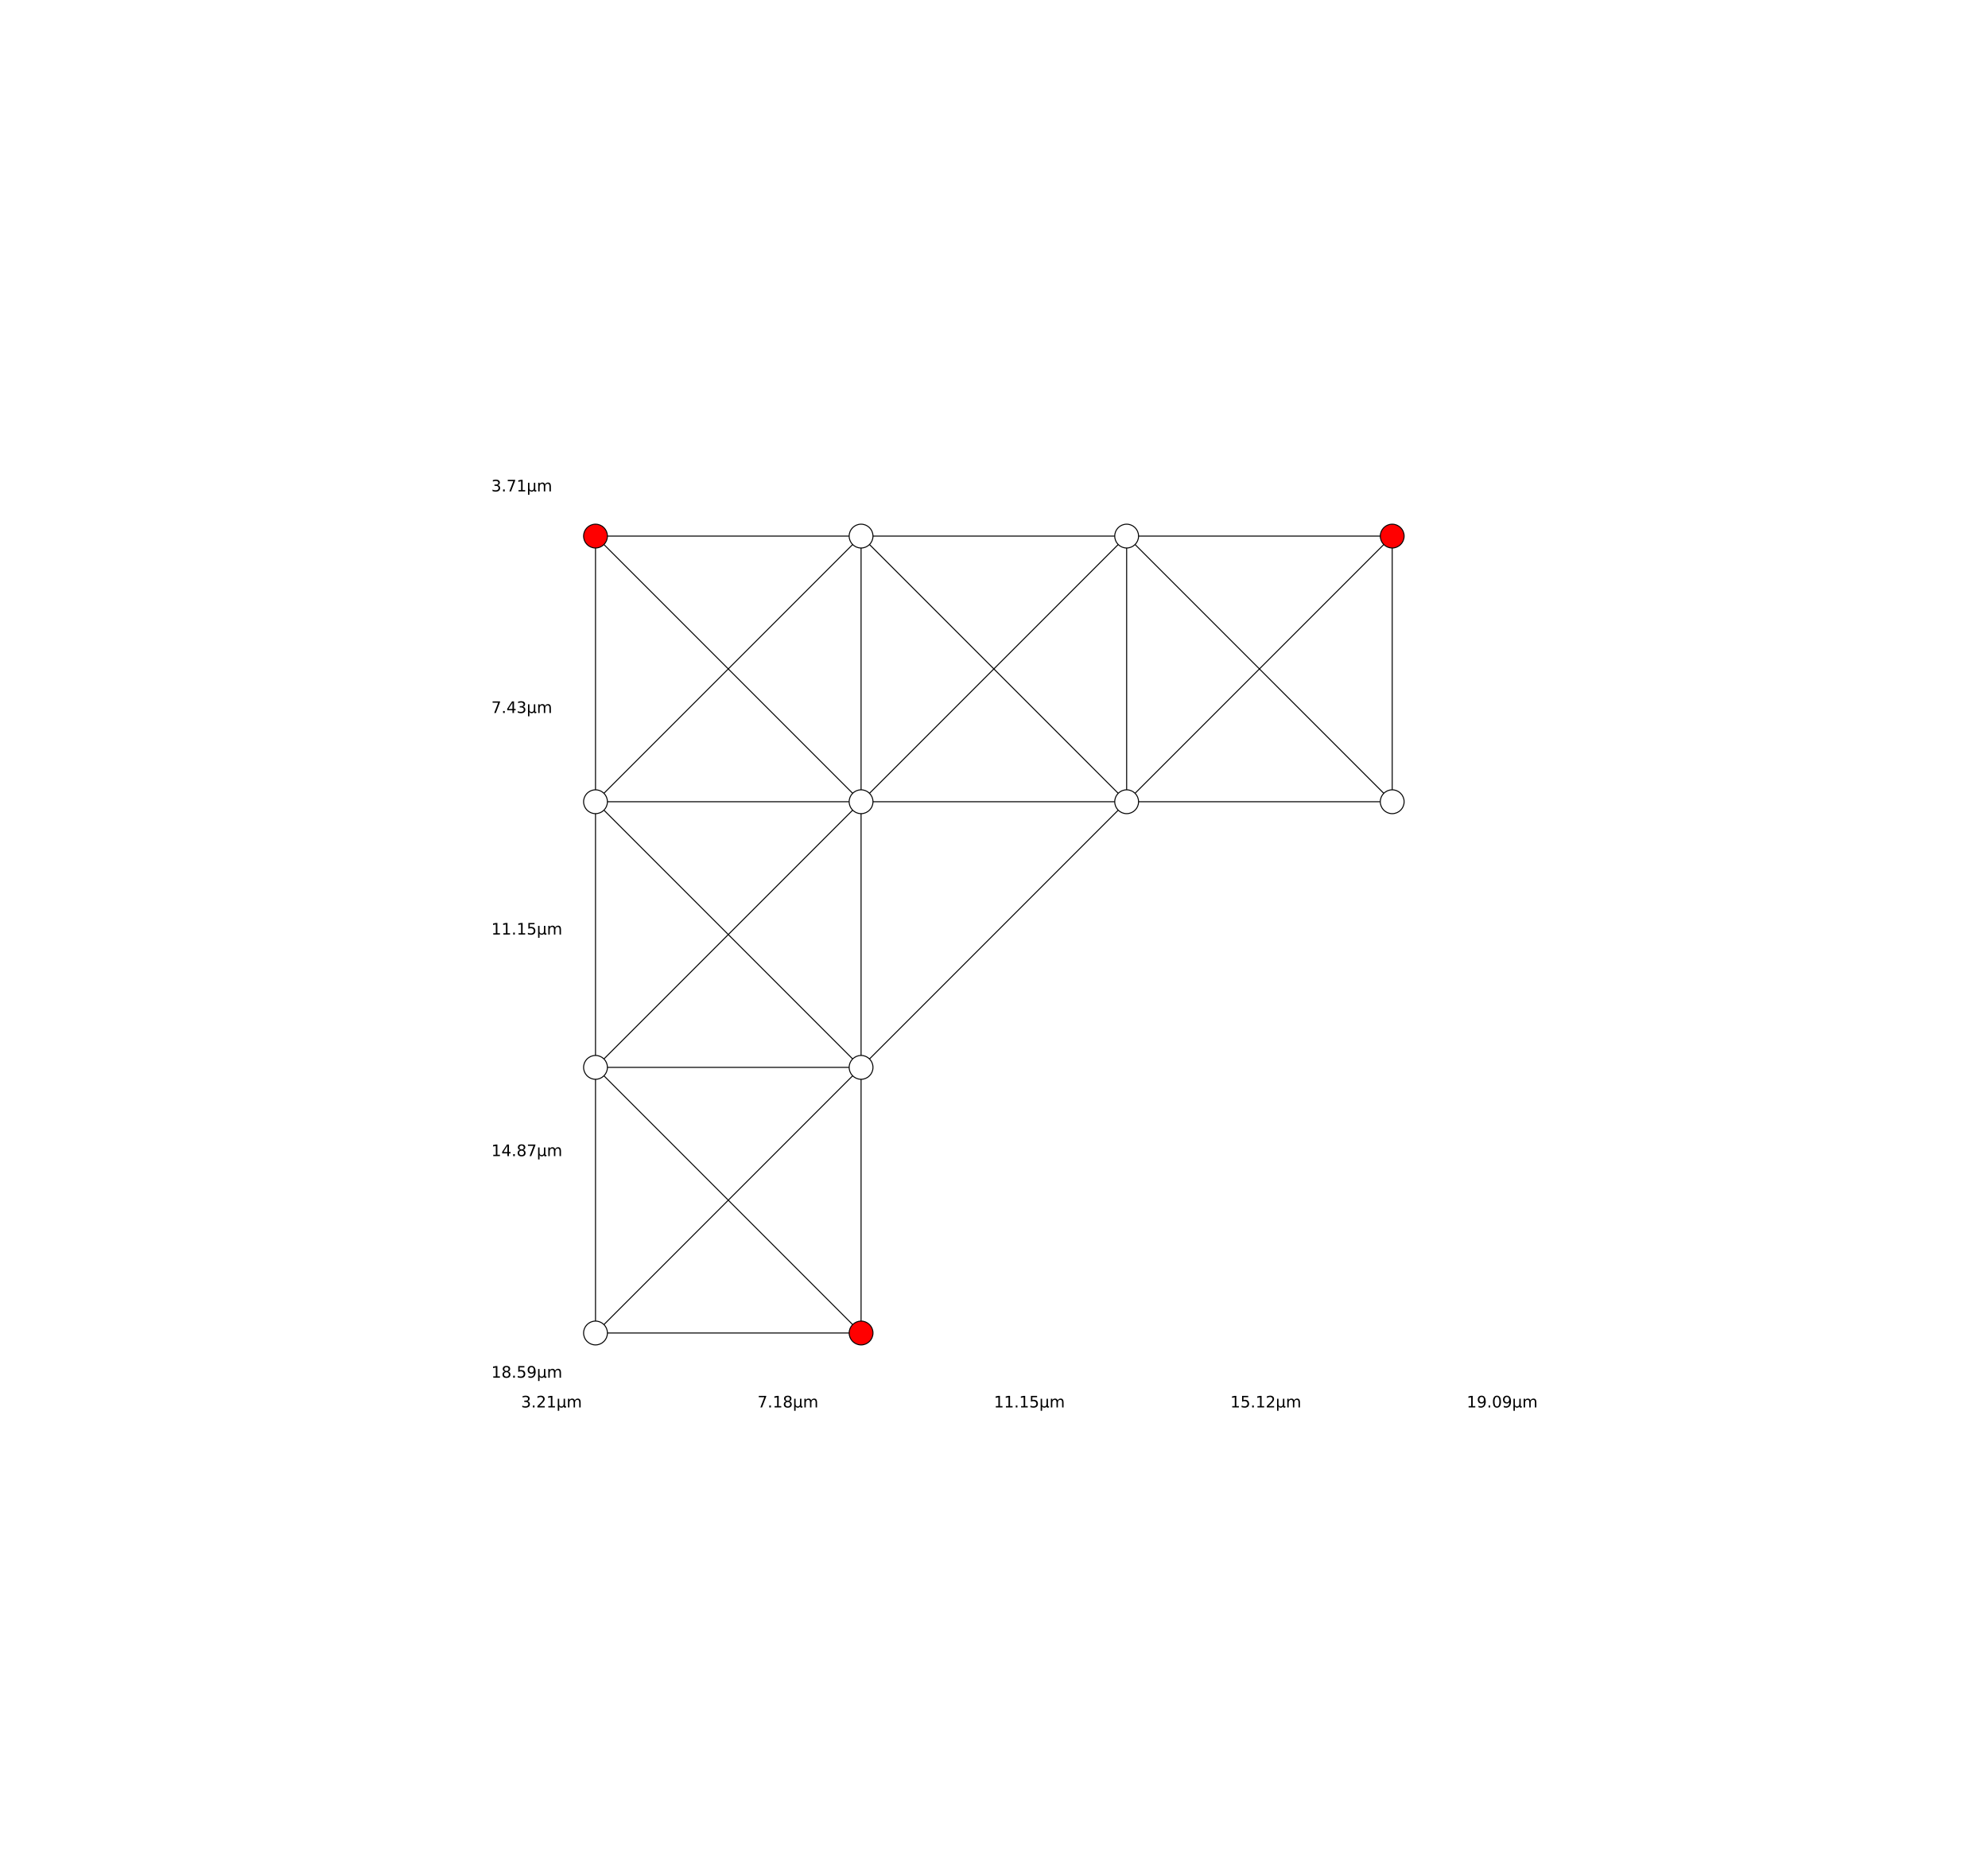
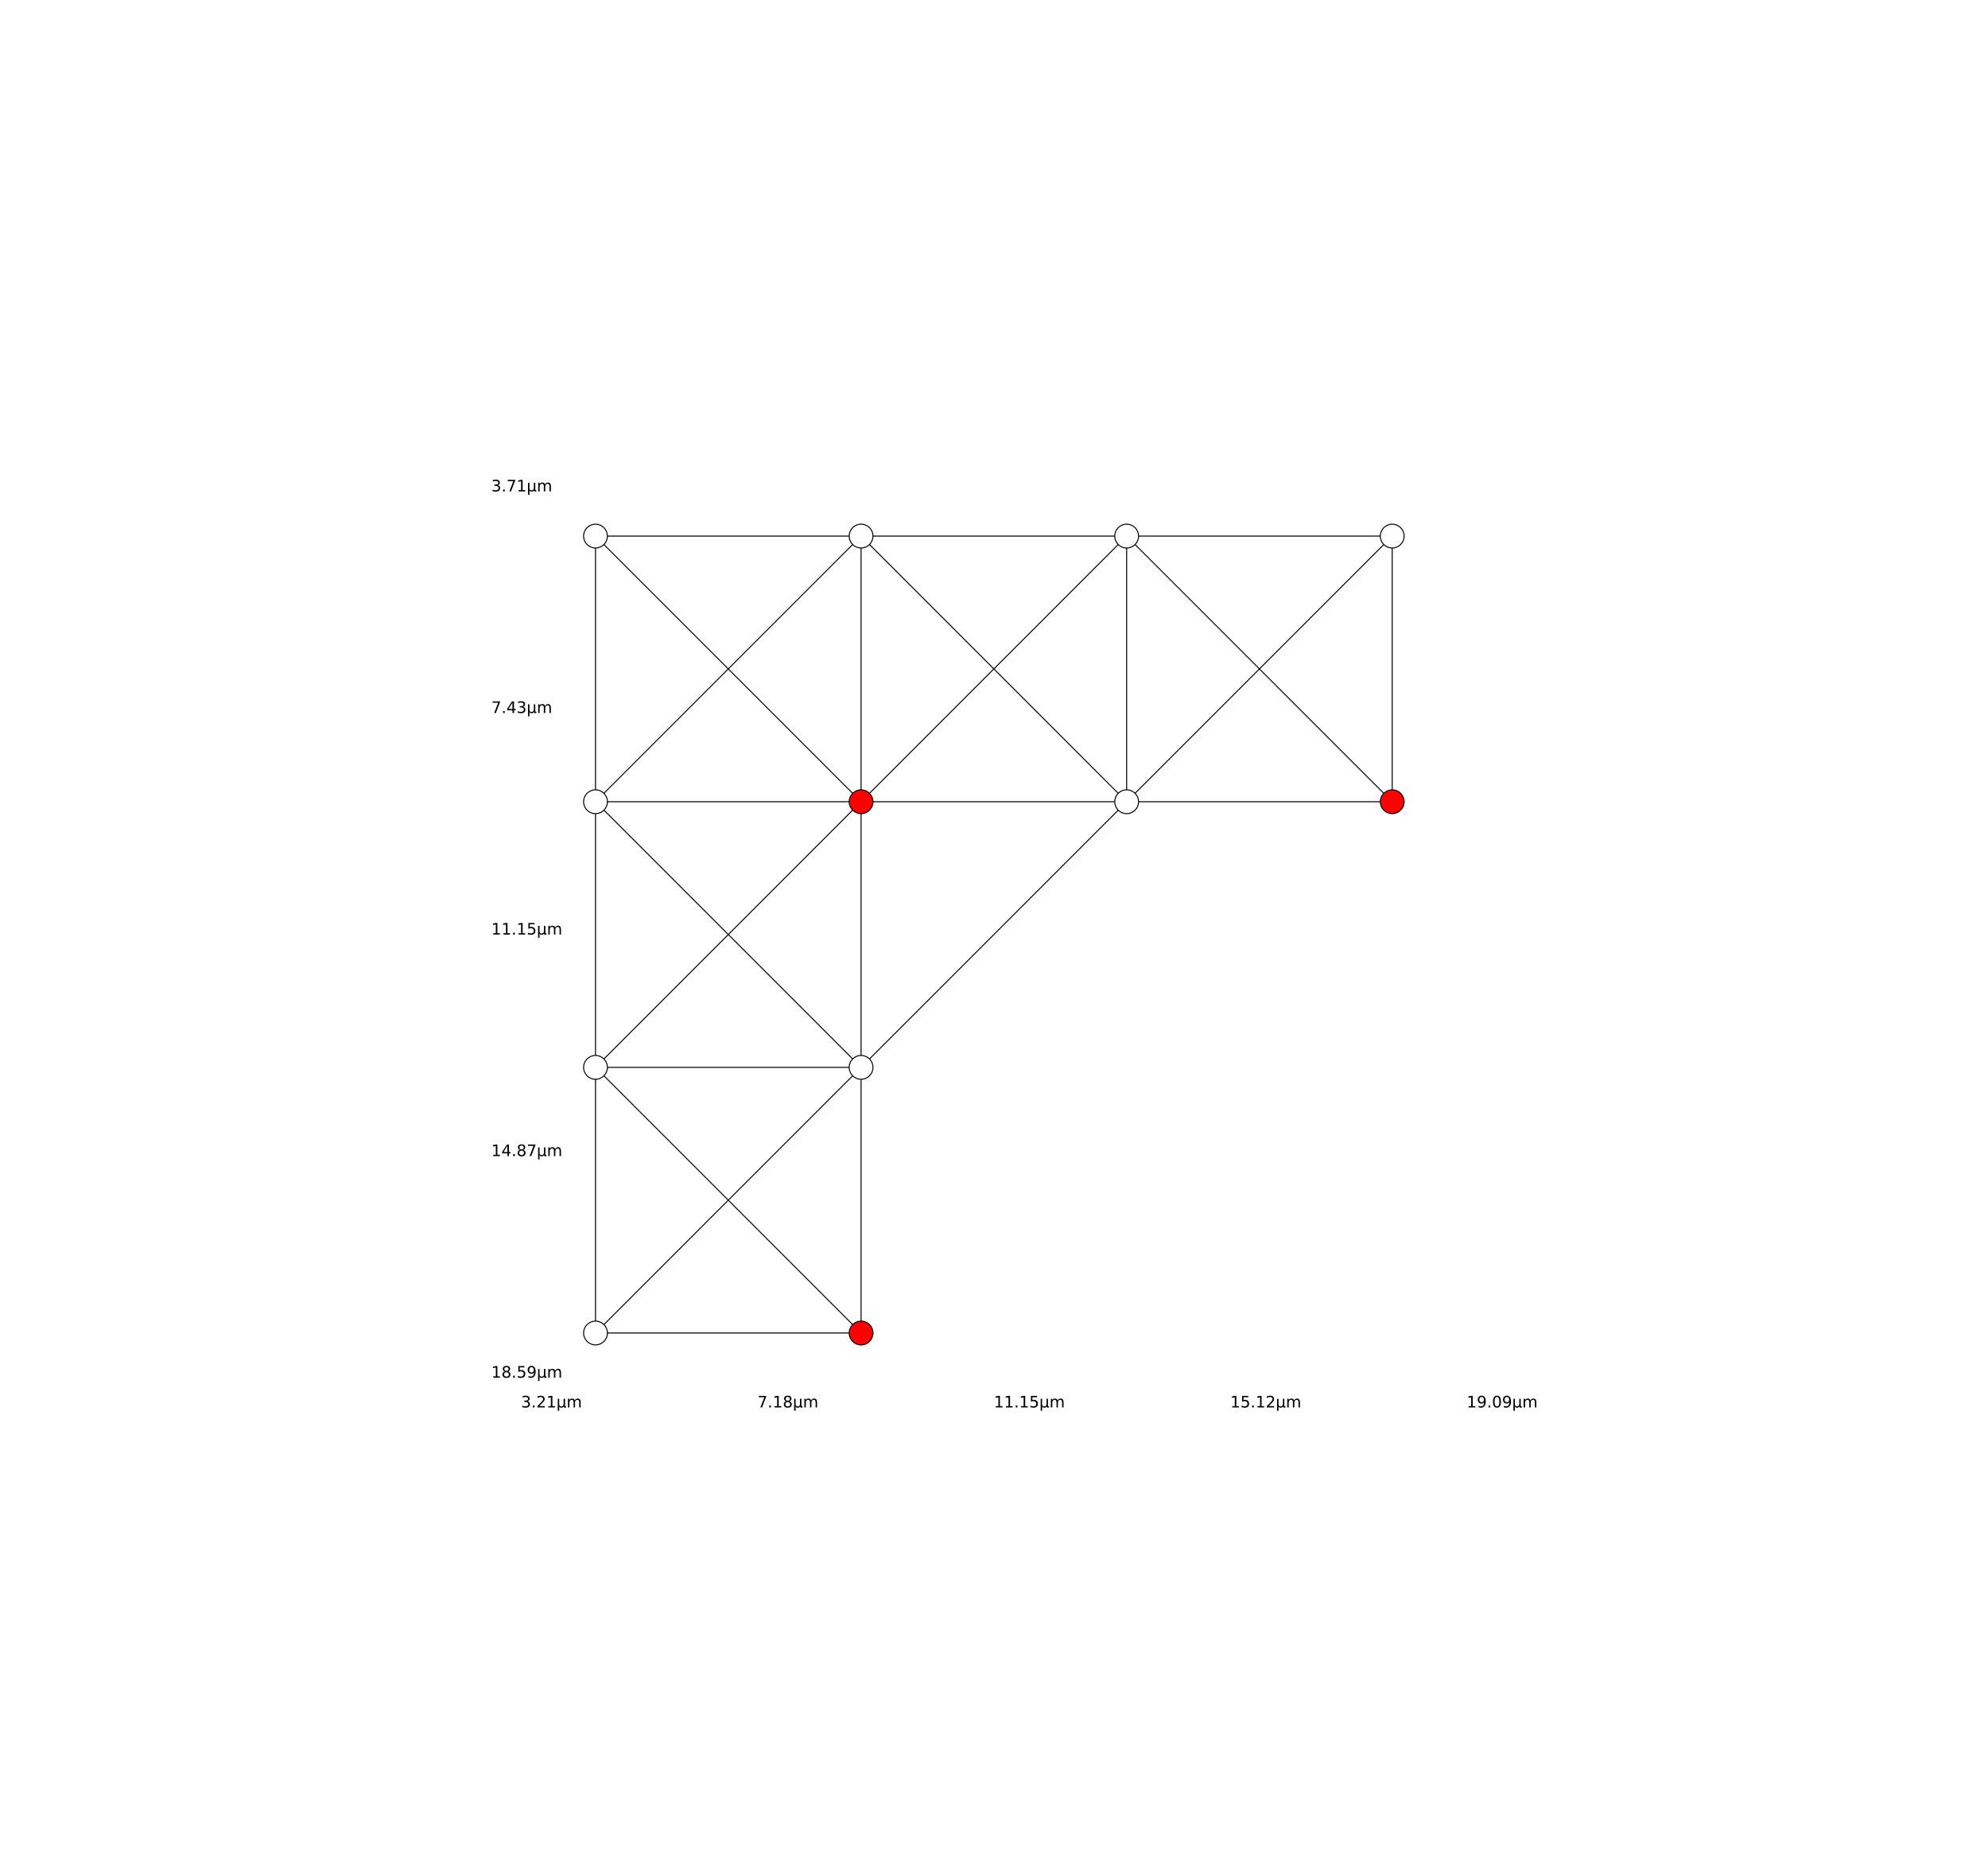
<svg xmlns="http://www.w3.org/2000/svg" xmlns:xlink="http://www.w3.org/1999/xlink" width="2003" height="1883" viewBox="0 0 2003 1883">
  <defs>
    <g>
      <g id="glyph-667517-0-0">
        <path d="M 6.5 -6.297 C 7.25 -6.129 7.836 -5.789 8.266 -5.281 C 8.691 -4.77 8.906 -4.141 8.906 -3.391 C 8.906 -2.242 8.508 -1.352 7.719 -0.719 C 6.926 -0.082 5.801 0.234 4.344 0.234 C 3.852 0.234 3.348 0.18 2.828 0.078 C 2.305 -0.016 1.77 -0.16 1.219 -0.359 L 1.219 -1.875 C 1.656 -1.625 2.133 -1.43 2.656 -1.297 C 3.176 -1.172 3.723 -1.109 4.297 -1.109 C 5.285 -1.109 6.035 -1.301 6.547 -1.688 C 7.066 -2.082 7.328 -2.648 7.328 -3.391 C 7.328 -4.078 7.086 -4.613 6.609 -5 C 6.129 -5.395 5.457 -5.594 4.594 -5.594 L 3.234 -5.594 L 3.234 -6.891 L 4.656 -6.891 C 5.438 -6.891 6.031 -7.039 6.438 -7.344 C 6.852 -7.656 7.062 -8.102 7.062 -8.688 C 7.062 -9.289 6.848 -9.75 6.422 -10.062 C 5.992 -10.383 5.383 -10.547 4.594 -10.547 C 4.164 -10.547 3.703 -10.5 3.203 -10.406 C 2.711 -10.312 2.172 -10.164 1.578 -9.969 L 1.578 -11.375 C 2.172 -11.539 2.727 -11.664 3.25 -11.75 C 3.781 -11.832 4.273 -11.875 4.734 -11.875 C 5.93 -11.875 6.879 -11.602 7.578 -11.062 C 8.273 -10.52 8.625 -9.785 8.625 -8.859 C 8.625 -8.211 8.438 -7.664 8.062 -7.219 C 7.695 -6.77 7.176 -6.461 6.5 -6.297 Z M 6.5 -6.297 " />
      </g>
      <g id="glyph-667517-0-1">
        <path d="M 1.719 -1.984 L 3.359 -1.984 L 3.359 0 L 1.719 0 Z M 1.719 -1.984 " />
      </g>
      <g id="glyph-667517-0-2">
        <path d="M 3.078 -1.328 L 8.578 -1.328 L 8.578 0 L 1.172 0 L 1.172 -1.328 C 1.773 -1.953 2.594 -2.785 3.625 -3.828 C 4.656 -4.867 5.305 -5.539 5.578 -5.844 C 6.078 -6.414 6.426 -6.895 6.625 -7.281 C 6.832 -7.676 6.938 -8.066 6.938 -8.453 C 6.938 -9.066 6.719 -9.566 6.281 -9.953 C 5.844 -10.348 5.273 -10.547 4.578 -10.547 C 4.086 -10.547 3.566 -10.457 3.016 -10.281 C 2.461 -10.113 1.875 -9.859 1.25 -9.516 L 1.25 -11.109 C 1.883 -11.359 2.477 -11.547 3.031 -11.672 C 3.582 -11.805 4.086 -11.875 4.547 -11.875 C 5.754 -11.875 6.719 -11.57 7.438 -10.969 C 8.156 -10.363 8.516 -9.555 8.516 -8.547 C 8.516 -8.066 8.426 -7.613 8.25 -7.188 C 8.07 -6.758 7.742 -6.254 7.266 -5.672 C 7.141 -5.516 6.727 -5.078 6.031 -4.359 C 5.332 -3.641 4.348 -2.629 3.078 -1.328 Z M 3.078 -1.328 " />
      </g>
      <g id="glyph-667517-0-3">
        <path d="M 1.984 -1.328 L 4.562 -1.328 L 4.562 -10.234 L 1.766 -9.672 L 1.766 -11.109 L 4.547 -11.672 L 6.125 -11.672 L 6.125 -1.328 L 8.703 -1.328 L 8.703 0 L 1.984 0 Z M 1.984 -1.328 " />
      </g>
      <g id="glyph-667517-0-4">
        <path d="M 1.359 3.328 L 1.359 -8.75 L 2.797 -8.75 L 2.797 -3.312 C 2.797 -2.562 2.973 -1.992 3.328 -1.609 C 3.691 -1.223 4.227 -1.031 4.938 -1.031 C 5.707 -1.031 6.285 -1.25 6.672 -1.688 C 7.055 -2.125 7.25 -2.781 7.25 -3.656 L 7.25 -8.75 L 8.688 -8.75 L 8.688 -2.016 C 8.688 -1.703 8.734 -1.473 8.828 -1.328 C 8.922 -1.18 9.062 -1.109 9.25 -1.109 C 9.301 -1.109 9.367 -1.117 9.453 -1.141 C 9.535 -1.172 9.648 -1.219 9.797 -1.281 L 9.797 -0.125 C 9.578 0 9.375 0.086 9.188 0.141 C 9 0.203 8.812 0.234 8.625 0.234 C 8.27 0.234 7.984 0.129 7.766 -0.078 C 7.555 -0.285 7.41 -0.598 7.328 -1.016 C 7.066 -0.598 6.75 -0.285 6.375 -0.078 C 6 0.129 5.555 0.234 5.047 0.234 C 4.516 0.234 4.062 0.129 3.688 -0.078 C 3.312 -0.285 3.016 -0.594 2.797 -1 L 2.797 3.328 Z M 1.359 3.328 " />
      </g>
      <g id="glyph-667517-0-5">
        <path d="M 8.328 -7.078 C 8.68 -7.723 9.109 -8.195 9.609 -8.5 C 10.109 -8.812 10.695 -8.969 11.375 -8.969 C 12.289 -8.969 12.992 -8.645 13.484 -8 C 13.984 -7.363 14.234 -6.457 14.234 -5.281 L 14.234 0 L 12.781 0 L 12.781 -5.234 C 12.781 -6.078 12.629 -6.703 12.328 -7.109 C 12.035 -7.516 11.586 -7.719 10.984 -7.719 C 10.234 -7.719 9.641 -7.469 9.203 -6.969 C 8.773 -6.477 8.562 -5.805 8.562 -4.953 L 8.562 0 L 7.125 0 L 7.125 -5.234 C 7.125 -6.078 6.973 -6.703 6.672 -7.109 C 6.379 -7.516 5.922 -7.719 5.297 -7.719 C 4.566 -7.719 3.984 -7.469 3.547 -6.969 C 3.117 -6.469 2.906 -5.797 2.906 -4.953 L 2.906 0 L 1.453 0 L 1.453 -8.75 L 2.906 -8.75 L 2.906 -7.391 C 3.227 -7.93 3.617 -8.328 4.078 -8.578 C 4.535 -8.836 5.082 -8.969 5.719 -8.969 C 6.352 -8.969 6.891 -8.805 7.328 -8.484 C 7.773 -8.16 8.109 -7.691 8.328 -7.078 Z M 8.328 -7.078 " />
      </g>
      <g id="glyph-667517-0-6">
        <path d="M 1.312 -11.672 L 8.812 -11.672 L 8.812 -11 L 4.578 0 L 2.938 0 L 6.922 -10.344 L 1.312 -10.344 Z M 1.312 -11.672 " />
      </g>
      <g id="glyph-667517-0-7">
        <path d="M 5.094 -5.547 C 4.344 -5.547 3.75 -5.344 3.312 -4.938 C 2.883 -4.539 2.672 -3.988 2.672 -3.281 C 2.672 -2.582 2.883 -2.031 3.312 -1.625 C 3.75 -1.227 4.344 -1.031 5.094 -1.031 C 5.844 -1.031 6.43 -1.227 6.859 -1.625 C 7.297 -2.031 7.516 -2.582 7.516 -3.281 C 7.516 -3.988 7.297 -4.539 6.859 -4.938 C 6.43 -5.344 5.844 -5.547 5.094 -5.547 Z M 3.516 -6.219 C 2.836 -6.383 2.305 -6.695 1.922 -7.156 C 1.547 -7.625 1.359 -8.191 1.359 -8.859 C 1.359 -9.785 1.691 -10.52 2.359 -11.062 C 3.023 -11.602 3.938 -11.875 5.094 -11.875 C 6.25 -11.875 7.156 -11.602 7.812 -11.062 C 8.477 -10.52 8.812 -9.785 8.812 -8.859 C 8.812 -8.191 8.625 -7.625 8.25 -7.156 C 7.875 -6.695 7.348 -6.383 6.672 -6.219 C 7.43 -6.039 8.023 -5.691 8.453 -5.172 C 8.879 -4.66 9.094 -4.031 9.094 -3.281 C 9.094 -2.156 8.742 -1.285 8.047 -0.672 C 7.359 -0.066 6.375 0.234 5.094 0.234 C 3.801 0.234 2.812 -0.066 2.125 -0.672 C 1.438 -1.285 1.094 -2.156 1.094 -3.281 C 1.094 -4.031 1.305 -4.66 1.734 -5.172 C 2.16 -5.691 2.754 -6.039 3.516 -6.219 Z M 2.938 -8.703 C 2.938 -8.098 3.125 -7.625 3.5 -7.281 C 3.875 -6.945 4.406 -6.781 5.094 -6.781 C 5.77 -6.781 6.297 -6.945 6.672 -7.281 C 7.055 -7.625 7.25 -8.098 7.25 -8.703 C 7.25 -9.305 7.055 -9.773 6.672 -10.109 C 6.297 -10.453 5.77 -10.625 5.094 -10.625 C 4.406 -10.625 3.875 -10.453 3.5 -10.109 C 3.125 -9.773 2.938 -9.305 2.938 -8.703 Z M 2.938 -8.703 " />
      </g>
      <g id="glyph-667517-0-8">
        <path d="M 1.734 -11.672 L 7.922 -11.672 L 7.922 -10.344 L 3.172 -10.344 L 3.172 -7.484 C 3.398 -7.555 3.629 -7.613 3.859 -7.656 C 4.086 -7.695 4.316 -7.719 4.547 -7.719 C 5.848 -7.719 6.879 -7.359 7.641 -6.641 C 8.398 -5.93 8.781 -4.969 8.781 -3.75 C 8.781 -2.488 8.391 -1.508 7.609 -0.812 C 6.828 -0.113 5.727 0.234 4.312 0.234 C 3.82 0.234 3.32 0.188 2.812 0.094 C 2.301 0.008 1.773 -0.113 1.234 -0.281 L 1.234 -1.859 C 1.703 -1.609 2.188 -1.422 2.688 -1.297 C 3.188 -1.172 3.719 -1.109 4.281 -1.109 C 5.176 -1.109 5.883 -1.344 6.406 -1.812 C 6.938 -2.289 7.203 -2.938 7.203 -3.75 C 7.203 -4.562 6.938 -5.203 6.406 -5.672 C 5.883 -6.148 5.176 -6.391 4.281 -6.391 C 3.852 -6.391 3.43 -6.344 3.016 -6.25 C 2.598 -6.156 2.172 -6.008 1.734 -5.812 Z M 1.734 -11.672 " />
      </g>
      <g id="glyph-667517-0-9">
        <path d="M 1.766 -0.25 L 1.766 -1.688 C 2.16 -1.5 2.562 -1.352 2.969 -1.25 C 3.375 -1.156 3.77 -1.109 4.156 -1.109 C 5.195 -1.109 5.992 -1.457 6.547 -2.156 C 7.098 -2.852 7.41 -3.914 7.484 -5.344 C 7.18 -4.895 6.797 -4.551 6.328 -4.312 C 5.867 -4.07 5.359 -3.953 4.797 -3.953 C 3.629 -3.953 2.707 -4.305 2.031 -5.016 C 1.352 -5.723 1.016 -6.688 1.016 -7.906 C 1.016 -9.102 1.367 -10.062 2.078 -10.781 C 2.785 -11.508 3.727 -11.875 4.906 -11.875 C 6.25 -11.875 7.273 -11.359 7.984 -10.328 C 8.703 -9.297 9.062 -7.797 9.062 -5.828 C 9.062 -3.984 8.625 -2.508 7.75 -1.406 C 6.875 -0.312 5.703 0.234 4.234 0.234 C 3.836 0.234 3.438 0.191 3.031 0.109 C 2.625 0.023 2.203 -0.094 1.766 -0.25 Z M 4.906 -5.188 C 5.613 -5.188 6.172 -5.426 6.578 -5.906 C 6.992 -6.395 7.203 -7.062 7.203 -7.906 C 7.203 -8.75 6.992 -9.41 6.578 -9.891 C 6.172 -10.379 5.613 -10.625 4.906 -10.625 C 4.195 -10.625 3.633 -10.379 3.219 -9.891 C 2.801 -9.41 2.594 -8.75 2.594 -7.906 C 2.594 -7.062 2.801 -6.395 3.219 -5.906 C 3.633 -5.426 4.195 -5.188 4.906 -5.188 Z M 4.906 -5.188 " />
      </g>
      <g id="glyph-667517-0-10">
        <path d="M 5.094 -10.625 C 4.281 -10.625 3.664 -10.223 3.25 -9.422 C 2.844 -8.629 2.641 -7.43 2.641 -5.828 C 2.641 -4.223 2.844 -3.02 3.25 -2.219 C 3.664 -1.426 4.281 -1.031 5.094 -1.031 C 5.906 -1.031 6.516 -1.426 6.922 -2.219 C 7.336 -3.02 7.547 -4.223 7.547 -5.828 C 7.547 -7.43 7.336 -8.629 6.922 -9.422 C 6.516 -10.223 5.906 -10.625 5.094 -10.625 Z M 5.094 -11.875 C 6.395 -11.875 7.391 -11.359 8.078 -10.328 C 8.773 -9.297 9.125 -7.797 9.125 -5.828 C 9.125 -3.859 8.773 -2.352 8.078 -1.312 C 7.391 -0.281 6.395 0.234 5.094 0.234 C 3.781 0.234 2.781 -0.281 2.094 -1.312 C 1.406 -2.352 1.062 -3.859 1.062 -5.828 C 1.062 -7.797 1.406 -9.297 2.094 -10.328 C 2.781 -11.359 3.781 -11.875 5.094 -11.875 Z M 5.094 -11.875 " />
      </g>
      <g id="glyph-667517-0-11">
        <path d="M 6.047 -10.297 L 2.062 -4.062 L 6.047 -4.062 Z M 5.641 -11.672 L 7.625 -11.672 L 7.625 -4.062 L 9.281 -4.062 L 9.281 -2.75 L 7.625 -2.75 L 7.625 0 L 6.047 0 L 6.047 -2.75 L 0.781 -2.75 L 0.781 -4.281 Z M 5.641 -11.672 " />
      </g>
    </g>
  </defs>
  <path fill="none" stroke-width="1" stroke-linecap="butt" stroke-linejoin="miter" stroke="rgb(0%, 0%, 0%)" stroke-opacity="1" stroke-miterlimit="10" d="M 600 552 L 600 795.57 " />
  <path fill="none" stroke-width="1" stroke-linecap="butt" stroke-linejoin="miter" stroke="rgb(0%, 0%, 0%)" stroke-opacity="1" stroke-miterlimit="10" d="M 612 540 L 855.57 540 " />
  <path fill="none" stroke-width="1" stroke-linecap="butt" stroke-linejoin="miter" stroke="rgb(0%, 0%, 0%)" stroke-opacity="1" stroke-miterlimit="10" d="M 608.484 548.484 L 859.086 799.086 " />
  <path fill="none" stroke-width="1" stroke-linecap="butt" stroke-linejoin="miter" stroke="rgb(0%, 0%, 0%)" stroke-opacity="1" stroke-miterlimit="10" d="M 600 819.57 L 600 1063.145 " />
  <path fill="none" stroke-width="1" stroke-linecap="butt" stroke-linejoin="miter" stroke="rgb(0%, 0%, 0%)" stroke-opacity="1" stroke-miterlimit="10" d="M 608.484 799.086 L 859.086 548.484 " />
  <path fill="none" stroke-width="1" stroke-linecap="butt" stroke-linejoin="miter" stroke="rgb(0%, 0%, 0%)" stroke-opacity="1" stroke-miterlimit="10" d="M 612 807.57 L 855.57 807.57 " />
  <path fill="none" stroke-width="1" stroke-linecap="butt" stroke-linejoin="miter" stroke="rgb(0%, 0%, 0%)" stroke-opacity="1" stroke-miterlimit="10" d="M 608.484 816.059 L 859.086 1066.656 " />
  <path fill="none" stroke-width="1" stroke-linecap="butt" stroke-linejoin="miter" stroke="rgb(0%, 0%, 0%)" stroke-opacity="1" stroke-miterlimit="10" d="M 600 1087.145 L 600 1330.715 " />
  <path fill="none" stroke-width="1" stroke-linecap="butt" stroke-linejoin="miter" stroke="rgb(0%, 0%, 0%)" stroke-opacity="1" stroke-miterlimit="10" d="M 608.484 1066.656 L 859.086 816.059 " />
  <path fill="none" stroke-width="1" stroke-linecap="butt" stroke-linejoin="miter" stroke="rgb(0%, 0%, 0%)" stroke-opacity="1" stroke-miterlimit="10" d="M 612 1075.145 L 855.57 1075.145 " />
  <path fill="none" stroke-width="1" stroke-linecap="butt" stroke-linejoin="miter" stroke="rgb(0%, 0%, 0%)" stroke-opacity="1" stroke-miterlimit="10" d="M 608.484 1083.629 L 859.086 1334.23 " />
  <path fill="none" stroke-width="1" stroke-linecap="butt" stroke-linejoin="miter" stroke="rgb(0%, 0%, 0%)" stroke-opacity="1" stroke-miterlimit="10" d="M 608.484 1334.23 L 859.086 1083.629 " />
  <path fill="none" stroke-width="1" stroke-linecap="butt" stroke-linejoin="miter" stroke="rgb(0%, 0%, 0%)" stroke-opacity="1" stroke-miterlimit="10" d="M 612 1342.715 L 855.57 1342.715 " />
  <path fill="none" stroke-width="1" stroke-linecap="butt" stroke-linejoin="miter" stroke="rgb(0%, 0%, 0%)" stroke-opacity="1" stroke-miterlimit="10" d="M 867.57 552 L 867.57 795.57 " />
  <path fill="none" stroke-width="1" stroke-linecap="butt" stroke-linejoin="miter" stroke="rgb(0%, 0%, 0%)" stroke-opacity="1" stroke-miterlimit="10" d="M 879.57 540 L 1123.145 540 " />
  <path fill="none" stroke-width="1" stroke-linecap="butt" stroke-linejoin="miter" stroke="rgb(0%, 0%, 0%)" stroke-opacity="1" stroke-miterlimit="10" d="M 876.059 548.484 L 1126.656 799.086 " />
  <path fill="none" stroke-width="1" stroke-linecap="butt" stroke-linejoin="miter" stroke="rgb(0%, 0%, 0%)" stroke-opacity="1" stroke-miterlimit="10" d="M 867.57 819.57 L 867.57 1063.145 " />
  <path fill="none" stroke-width="1" stroke-linecap="butt" stroke-linejoin="miter" stroke="rgb(0%, 0%, 0%)" stroke-opacity="1" stroke-miterlimit="10" d="M 876.059 799.086 L 1126.656 548.484 " />
  <path fill="none" stroke-width="1" stroke-linecap="butt" stroke-linejoin="miter" stroke="rgb(0%, 0%, 0%)" stroke-opacity="1" stroke-miterlimit="10" d="M 879.57 807.57 L 1123.145 807.57 " />
  <path fill="none" stroke-width="1" stroke-linecap="butt" stroke-linejoin="miter" stroke="rgb(0%, 0%, 0%)" stroke-opacity="1" stroke-miterlimit="10" d="M 867.57 1087.145 L 867.57 1330.715 " />
  <path fill="none" stroke-width="1" stroke-linecap="butt" stroke-linejoin="miter" stroke="rgb(0%, 0%, 0%)" stroke-opacity="1" stroke-miterlimit="10" d="M 876.059 1066.656 L 1126.656 816.059 " />
  <path fill="none" stroke-width="1" stroke-linecap="butt" stroke-linejoin="miter" stroke="rgb(0%, 0%, 0%)" stroke-opacity="1" stroke-miterlimit="10" d="M 1135.145 552 L 1135.145 795.57 " />
  <path fill="none" stroke-width="1" stroke-linecap="butt" stroke-linejoin="miter" stroke="rgb(0%, 0%, 0%)" stroke-opacity="1" stroke-miterlimit="10" d="M 1147.145 540 L 1390.715 540 " />
  <path fill="none" stroke-width="1" stroke-linecap="butt" stroke-linejoin="miter" stroke="rgb(0%, 0%, 0%)" stroke-opacity="1" stroke-miterlimit="10" d="M 1143.629 548.484 L 1394.23 799.086 " />
  <path fill="none" stroke-width="1" stroke-linecap="butt" stroke-linejoin="miter" stroke="rgb(0%, 0%, 0%)" stroke-opacity="1" stroke-miterlimit="10" d="M 1143.629 799.086 L 1394.23 548.484 " />
  <path fill="none" stroke-width="1" stroke-linecap="butt" stroke-linejoin="miter" stroke="rgb(0%, 0%, 0%)" stroke-opacity="1" stroke-miterlimit="10" d="M 1147.145 807.57 L 1390.715 807.57 " />
  <path fill="none" stroke-width="1" stroke-linecap="butt" stroke-linejoin="miter" stroke="rgb(0%, 0%, 0%)" stroke-opacity="1" stroke-miterlimit="10" d="M 1402.715 552 L 1402.715 795.57 " />
-   <path fill-rule="nonzero" fill="rgb(100%, 0%, 0%)" fill-opacity="1" stroke-width="1" stroke-linecap="butt" stroke-linejoin="miter" stroke="rgb(0%, 0%, 0%)" stroke-opacity="1" stroke-miterlimit="10" d="M 612 540 C 612 546.629 606.629 552 600 552 C 593.371 552 588 546.629 588 540 C 588 533.371 593.371 528 600 528 C 606.629 528 612 533.371 612 540 Z M 612 540 " />
+   <path fill-rule="nonzero" fill="rgb(100%, 100%, 100%)" fill-opacity="1" stroke-width="1" stroke-linecap="butt" stroke-linejoin="miter" stroke="rgb(0%, 0%, 0%)" stroke-opacity="1" stroke-miterlimit="10" d="M 612 540 C 612 546.629 606.629 552 600 552 C 593.371 552 588 546.629 588 540 C 588 533.371 593.371 528 600 528 C 606.629 528 612 533.371 612 540 Z M 612 540 " />
  <path fill-rule="nonzero" fill="rgb(100%, 100%, 100%)" fill-opacity="1" stroke-width="1" stroke-linecap="butt" stroke-linejoin="miter" stroke="rgb(0%, 0%, 0%)" stroke-opacity="1" stroke-miterlimit="10" d="M 612 807.57 C 612 814.199 606.629 819.57 600 819.57 C 593.371 819.57 588 814.199 588 807.57 C 588 800.945 593.371 795.57 600 795.57 C 606.629 795.57 612 800.945 612 807.57 Z M 612 807.57 " />
  <path fill-rule="nonzero" fill="rgb(100%, 100%, 100%)" fill-opacity="1" stroke-width="1" stroke-linecap="butt" stroke-linejoin="miter" stroke="rgb(0%, 0%, 0%)" stroke-opacity="1" stroke-miterlimit="10" d="M 612 1075.145 C 612 1081.77 606.629 1087.145 600 1087.145 C 593.371 1087.145 588 1081.77 588 1075.145 C 588 1068.516 593.371 1063.145 600 1063.145 C 606.629 1063.145 612 1068.516 612 1075.145 Z M 612 1075.145 " />
  <path fill-rule="nonzero" fill="rgb(100%, 100%, 100%)" fill-opacity="1" stroke-width="1" stroke-linecap="butt" stroke-linejoin="miter" stroke="rgb(0%, 0%, 0%)" stroke-opacity="1" stroke-miterlimit="10" d="M 612 1342.715 C 612 1349.344 606.629 1354.715 600 1354.715 C 593.371 1354.715 588 1349.344 588 1342.715 C 588 1336.086 593.371 1330.715 600 1330.715 C 606.629 1330.715 612 1336.086 612 1342.715 Z M 612 1342.715 " />
  <path fill-rule="nonzero" fill="rgb(100%, 100%, 100%)" fill-opacity="1" stroke-width="1" stroke-linecap="butt" stroke-linejoin="miter" stroke="rgb(0%, 0%, 0%)" stroke-opacity="1" stroke-miterlimit="10" d="M 879.57 540 C 879.57 546.629 874.199 552 867.57 552 C 860.945 552 855.57 546.629 855.57 540 C 855.57 533.371 860.945 528 867.57 528 C 874.199 528 879.57 533.371 879.57 540 Z M 879.57 540 " />
-   <path fill-rule="nonzero" fill="rgb(100%, 100%, 100%)" fill-opacity="1" stroke-width="1" stroke-linecap="butt" stroke-linejoin="miter" stroke="rgb(0%, 0%, 0%)" stroke-opacity="1" stroke-miterlimit="10" d="M 879.57 807.57 C 879.57 814.199 874.199 819.57 867.57 819.57 C 860.945 819.57 855.57 814.199 855.57 807.57 C 855.57 800.945 860.945 795.57 867.57 795.57 C 874.199 795.57 879.57 800.945 879.57 807.57 Z M 879.57 807.57 " />
+   <path fill-rule="nonzero" fill="rgb(100%, 0%, 0%)" fill-opacity="1" stroke-width="1" stroke-linecap="butt" stroke-linejoin="miter" stroke="rgb(0%, 0%, 0%)" stroke-opacity="1" stroke-miterlimit="10" d="M 879.57 807.57 C 879.57 814.199 874.199 819.57 867.57 819.57 C 860.945 819.57 855.57 814.199 855.57 807.57 C 855.57 800.945 860.945 795.57 867.57 795.57 C 874.199 795.57 879.57 800.945 879.57 807.57 Z M 879.57 807.57 " />
  <path fill-rule="nonzero" fill="rgb(100%, 100%, 100%)" fill-opacity="1" stroke-width="1" stroke-linecap="butt" stroke-linejoin="miter" stroke="rgb(0%, 0%, 0%)" stroke-opacity="1" stroke-miterlimit="10" d="M 879.57 1075.145 C 879.57 1081.77 874.199 1087.145 867.57 1087.145 C 860.945 1087.145 855.57 1081.77 855.57 1075.145 C 855.57 1068.516 860.945 1063.145 867.57 1063.145 C 874.199 1063.145 879.57 1068.516 879.57 1075.145 Z M 879.57 1075.145 " />
  <path fill-rule="nonzero" fill="rgb(100%, 0%, 0%)" fill-opacity="1" stroke-width="1" stroke-linecap="butt" stroke-linejoin="miter" stroke="rgb(0%, 0%, 0%)" stroke-opacity="1" stroke-miterlimit="10" d="M 879.57 1342.715 C 879.57 1349.344 874.199 1354.715 867.57 1354.715 C 860.945 1354.715 855.57 1349.344 855.57 1342.715 C 855.57 1336.086 860.945 1330.715 867.57 1330.715 C 874.199 1330.715 879.57 1336.086 879.57 1342.715 Z M 879.57 1342.715 " />
  <path fill-rule="nonzero" fill="rgb(100%, 100%, 100%)" fill-opacity="1" stroke-width="1" stroke-linecap="butt" stroke-linejoin="miter" stroke="rgb(0%, 0%, 0%)" stroke-opacity="1" stroke-miterlimit="10" d="M 1147.145 540 C 1147.145 546.629 1141.77 552 1135.145 552 C 1128.516 552 1123.145 546.629 1123.145 540 C 1123.145 533.371 1128.516 528 1135.145 528 C 1141.77 528 1147.145 533.371 1147.145 540 Z M 1147.145 540 " />
  <path fill-rule="nonzero" fill="rgb(100%, 100%, 100%)" fill-opacity="1" stroke-width="1" stroke-linecap="butt" stroke-linejoin="miter" stroke="rgb(0%, 0%, 0%)" stroke-opacity="1" stroke-miterlimit="10" d="M 1147.145 807.57 C 1147.145 814.199 1141.77 819.57 1135.145 819.57 C 1128.516 819.57 1123.145 814.199 1123.145 807.57 C 1123.145 800.945 1128.516 795.57 1135.145 795.57 C 1141.77 795.57 1147.145 800.945 1147.145 807.57 Z M 1147.145 807.57 " />
-   <path fill-rule="nonzero" fill="rgb(100%, 0%, 0%)" fill-opacity="1" stroke-width="1" stroke-linecap="butt" stroke-linejoin="miter" stroke="rgb(0%, 0%, 0%)" stroke-opacity="1" stroke-miterlimit="10" d="M 1414.715 540 C 1414.715 546.629 1409.344 552 1402.715 552 C 1396.086 552 1390.715 546.629 1390.715 540 C 1390.715 533.371 1396.086 528 1402.715 528 C 1409.344 528 1414.715 533.371 1414.715 540 Z M 1414.715 540 " />
-   <path fill-rule="nonzero" fill="rgb(100%, 100%, 100%)" fill-opacity="1" stroke-width="1" stroke-linecap="butt" stroke-linejoin="miter" stroke="rgb(0%, 0%, 0%)" stroke-opacity="1" stroke-miterlimit="10" d="M 1414.715 807.57 C 1414.715 814.199 1409.344 819.57 1402.715 819.57 C 1396.086 819.57 1390.715 814.199 1390.715 807.57 C 1390.715 800.945 1396.086 795.57 1402.715 795.57 C 1409.344 795.57 1414.715 800.945 1414.715 807.57 Z M 1414.715 807.57 " />
+   <path fill-rule="nonzero" fill="rgb(100%, 100%, 100%)" fill-opacity="1" stroke-width="1" stroke-linecap="butt" stroke-linejoin="miter" stroke="rgb(0%, 0%, 0%)" stroke-opacity="1" stroke-miterlimit="10" d="M 1414.715 540 C 1414.715 546.629 1409.344 552 1402.715 552 C 1396.086 552 1390.715 546.629 1390.715 540 C 1390.715 533.371 1396.086 528 1402.715 528 C 1409.344 528 1414.715 533.371 1414.715 540 Z M 1414.715 540 " />
+   <path fill-rule="nonzero" fill="rgb(100%, 0%, 0%)" fill-opacity="1" stroke-width="1" stroke-linecap="butt" stroke-linejoin="miter" stroke="rgb(0%, 0%, 0%)" stroke-opacity="1" stroke-miterlimit="10" d="M 1414.715 807.57 C 1414.715 814.199 1409.344 819.57 1402.715 819.57 C 1396.086 819.57 1390.715 814.199 1390.715 807.57 C 1390.715 800.945 1396.086 795.57 1402.715 795.57 C 1409.344 795.57 1414.715 800.945 1414.715 807.57 Z M 1414.715 807.57 " />
  <g fill="rgb(0%, 0%, 0%)" fill-opacity="1">
    <use xlink:href="#glyph-667517-0-0" x="525" y="1417.715" />
    <use xlink:href="#glyph-667517-0-1" x="535.18" y="1417.715" />
    <use xlink:href="#glyph-667517-0-2" x="540.266" y="1417.715" />
    <use xlink:href="#glyph-667517-0-3" x="550.445" y="1417.715" />
    <use xlink:href="#glyph-667517-0-4" x="560.625" y="1417.715" />
    <use xlink:href="#glyph-667517-0-5" x="570.805" y="1417.715" />
  </g>
  <g fill="rgb(0%, 0%, 0%)" fill-opacity="1">
    <use xlink:href="#glyph-667517-0-6" x="763.179" y="1417.715" />
    <use xlink:href="#glyph-667517-0-1" x="773.358" y="1417.715" />
    <use xlink:href="#glyph-667517-0-3" x="778.444" y="1417.715" />
    <use xlink:href="#glyph-667517-0-7" x="788.624" y="1417.715" />
    <use xlink:href="#glyph-667517-0-4" x="798.804" y="1417.715" />
    <use xlink:href="#glyph-667517-0-5" x="808.983" y="1417.715" />
  </g>
  <g fill="rgb(0%, 0%, 0%)" fill-opacity="1">
    <use xlink:href="#glyph-667517-0-3" x="1001.357" y="1417.715" />
    <use xlink:href="#glyph-667517-0-3" x="1011.537" y="1417.715" />
    <use xlink:href="#glyph-667517-0-1" x="1021.717" y="1417.715" />
    <use xlink:href="#glyph-667517-0-3" x="1026.803" y="1417.715" />
    <use xlink:href="#glyph-667517-0-8" x="1036.982" y="1417.715" />
    <use xlink:href="#glyph-667517-0-4" x="1047.162" y="1417.715" />
    <use xlink:href="#glyph-667517-0-5" x="1057.342" y="1417.715" />
  </g>
  <g fill="rgb(0%, 0%, 0%)" fill-opacity="1">
    <use xlink:href="#glyph-667517-0-3" x="1239.536" y="1417.715" />
    <use xlink:href="#glyph-667517-0-8" x="1249.716" y="1417.715" />
    <use xlink:href="#glyph-667517-0-1" x="1259.895" y="1417.715" />
    <use xlink:href="#glyph-667517-0-3" x="1264.981" y="1417.715" />
    <use xlink:href="#glyph-667517-0-2" x="1275.161" y="1417.715" />
    <use xlink:href="#glyph-667517-0-4" x="1285.341" y="1417.715" />
    <use xlink:href="#glyph-667517-0-5" x="1295.52" y="1417.715" />
  </g>
  <g fill="rgb(0%, 0%, 0%)" fill-opacity="1">
    <use xlink:href="#glyph-667517-0-3" x="1477.715" y="1417.715" />
    <use xlink:href="#glyph-667517-0-9" x="1487.894" y="1417.715" />
    <use xlink:href="#glyph-667517-0-1" x="1498.074" y="1417.715" />
    <use xlink:href="#glyph-667517-0-10" x="1503.16" y="1417.715" />
    <use xlink:href="#glyph-667517-0-9" x="1513.34" y="1417.715" />
    <use xlink:href="#glyph-667517-0-4" x="1523.519" y="1417.715" />
    <use xlink:href="#glyph-667517-0-5" x="1533.699" y="1417.715" />
  </g>
  <g fill="rgb(0%, 0%, 0%)" fill-opacity="1">
    <use xlink:href="#glyph-667517-0-0" x="495" y="495" />
    <use xlink:href="#glyph-667517-0-1" x="505.18" y="495" />
    <use xlink:href="#glyph-667517-0-6" x="510.266" y="495" />
    <use xlink:href="#glyph-667517-0-3" x="520.445" y="495" />
    <use xlink:href="#glyph-667517-0-4" x="530.625" y="495" />
    <use xlink:href="#glyph-667517-0-5" x="540.805" y="495" />
  </g>
  <g fill="rgb(0%, 0%, 0%)" fill-opacity="1">
    <use xlink:href="#glyph-667517-0-6" x="495" y="718.179" />
    <use xlink:href="#glyph-667517-0-1" x="505.18" y="718.179" />
    <use xlink:href="#glyph-667517-0-11" x="510.266" y="718.179" />
    <use xlink:href="#glyph-667517-0-0" x="520.445" y="718.179" />
    <use xlink:href="#glyph-667517-0-4" x="530.625" y="718.179" />
    <use xlink:href="#glyph-667517-0-5" x="540.805" y="718.179" />
  </g>
  <g fill="rgb(0%, 0%, 0%)" fill-opacity="1">
    <use xlink:href="#glyph-667517-0-3" x="495" y="941.357" />
    <use xlink:href="#glyph-667517-0-3" x="505.18" y="941.357" />
    <use xlink:href="#glyph-667517-0-1" x="515.359" y="941.357" />
    <use xlink:href="#glyph-667517-0-3" x="520.445" y="941.357" />
    <use xlink:href="#glyph-667517-0-8" x="530.625" y="941.357" />
    <use xlink:href="#glyph-667517-0-4" x="540.805" y="941.357" />
    <use xlink:href="#glyph-667517-0-5" x="550.984" y="941.357" />
  </g>
  <g fill="rgb(0%, 0%, 0%)" fill-opacity="1">
    <use xlink:href="#glyph-667517-0-3" x="495" y="1164.536" />
    <use xlink:href="#glyph-667517-0-11" x="505.18" y="1164.536" />
    <use xlink:href="#glyph-667517-0-1" x="515.359" y="1164.536" />
    <use xlink:href="#glyph-667517-0-7" x="520.445" y="1164.536" />
    <use xlink:href="#glyph-667517-0-6" x="530.625" y="1164.536" />
    <use xlink:href="#glyph-667517-0-4" x="540.805" y="1164.536" />
    <use xlink:href="#glyph-667517-0-5" x="550.984" y="1164.536" />
  </g>
  <g fill="rgb(0%, 0%, 0%)" fill-opacity="1">
    <use xlink:href="#glyph-667517-0-3" x="495" y="1387.715" />
    <use xlink:href="#glyph-667517-0-7" x="505.18" y="1387.715" />
    <use xlink:href="#glyph-667517-0-1" x="515.359" y="1387.715" />
    <use xlink:href="#glyph-667517-0-8" x="520.445" y="1387.715" />
    <use xlink:href="#glyph-667517-0-9" x="530.625" y="1387.715" />
    <use xlink:href="#glyph-667517-0-4" x="540.805" y="1387.715" />
    <use xlink:href="#glyph-667517-0-5" x="550.984" y="1387.715" />
  </g>
</svg>
